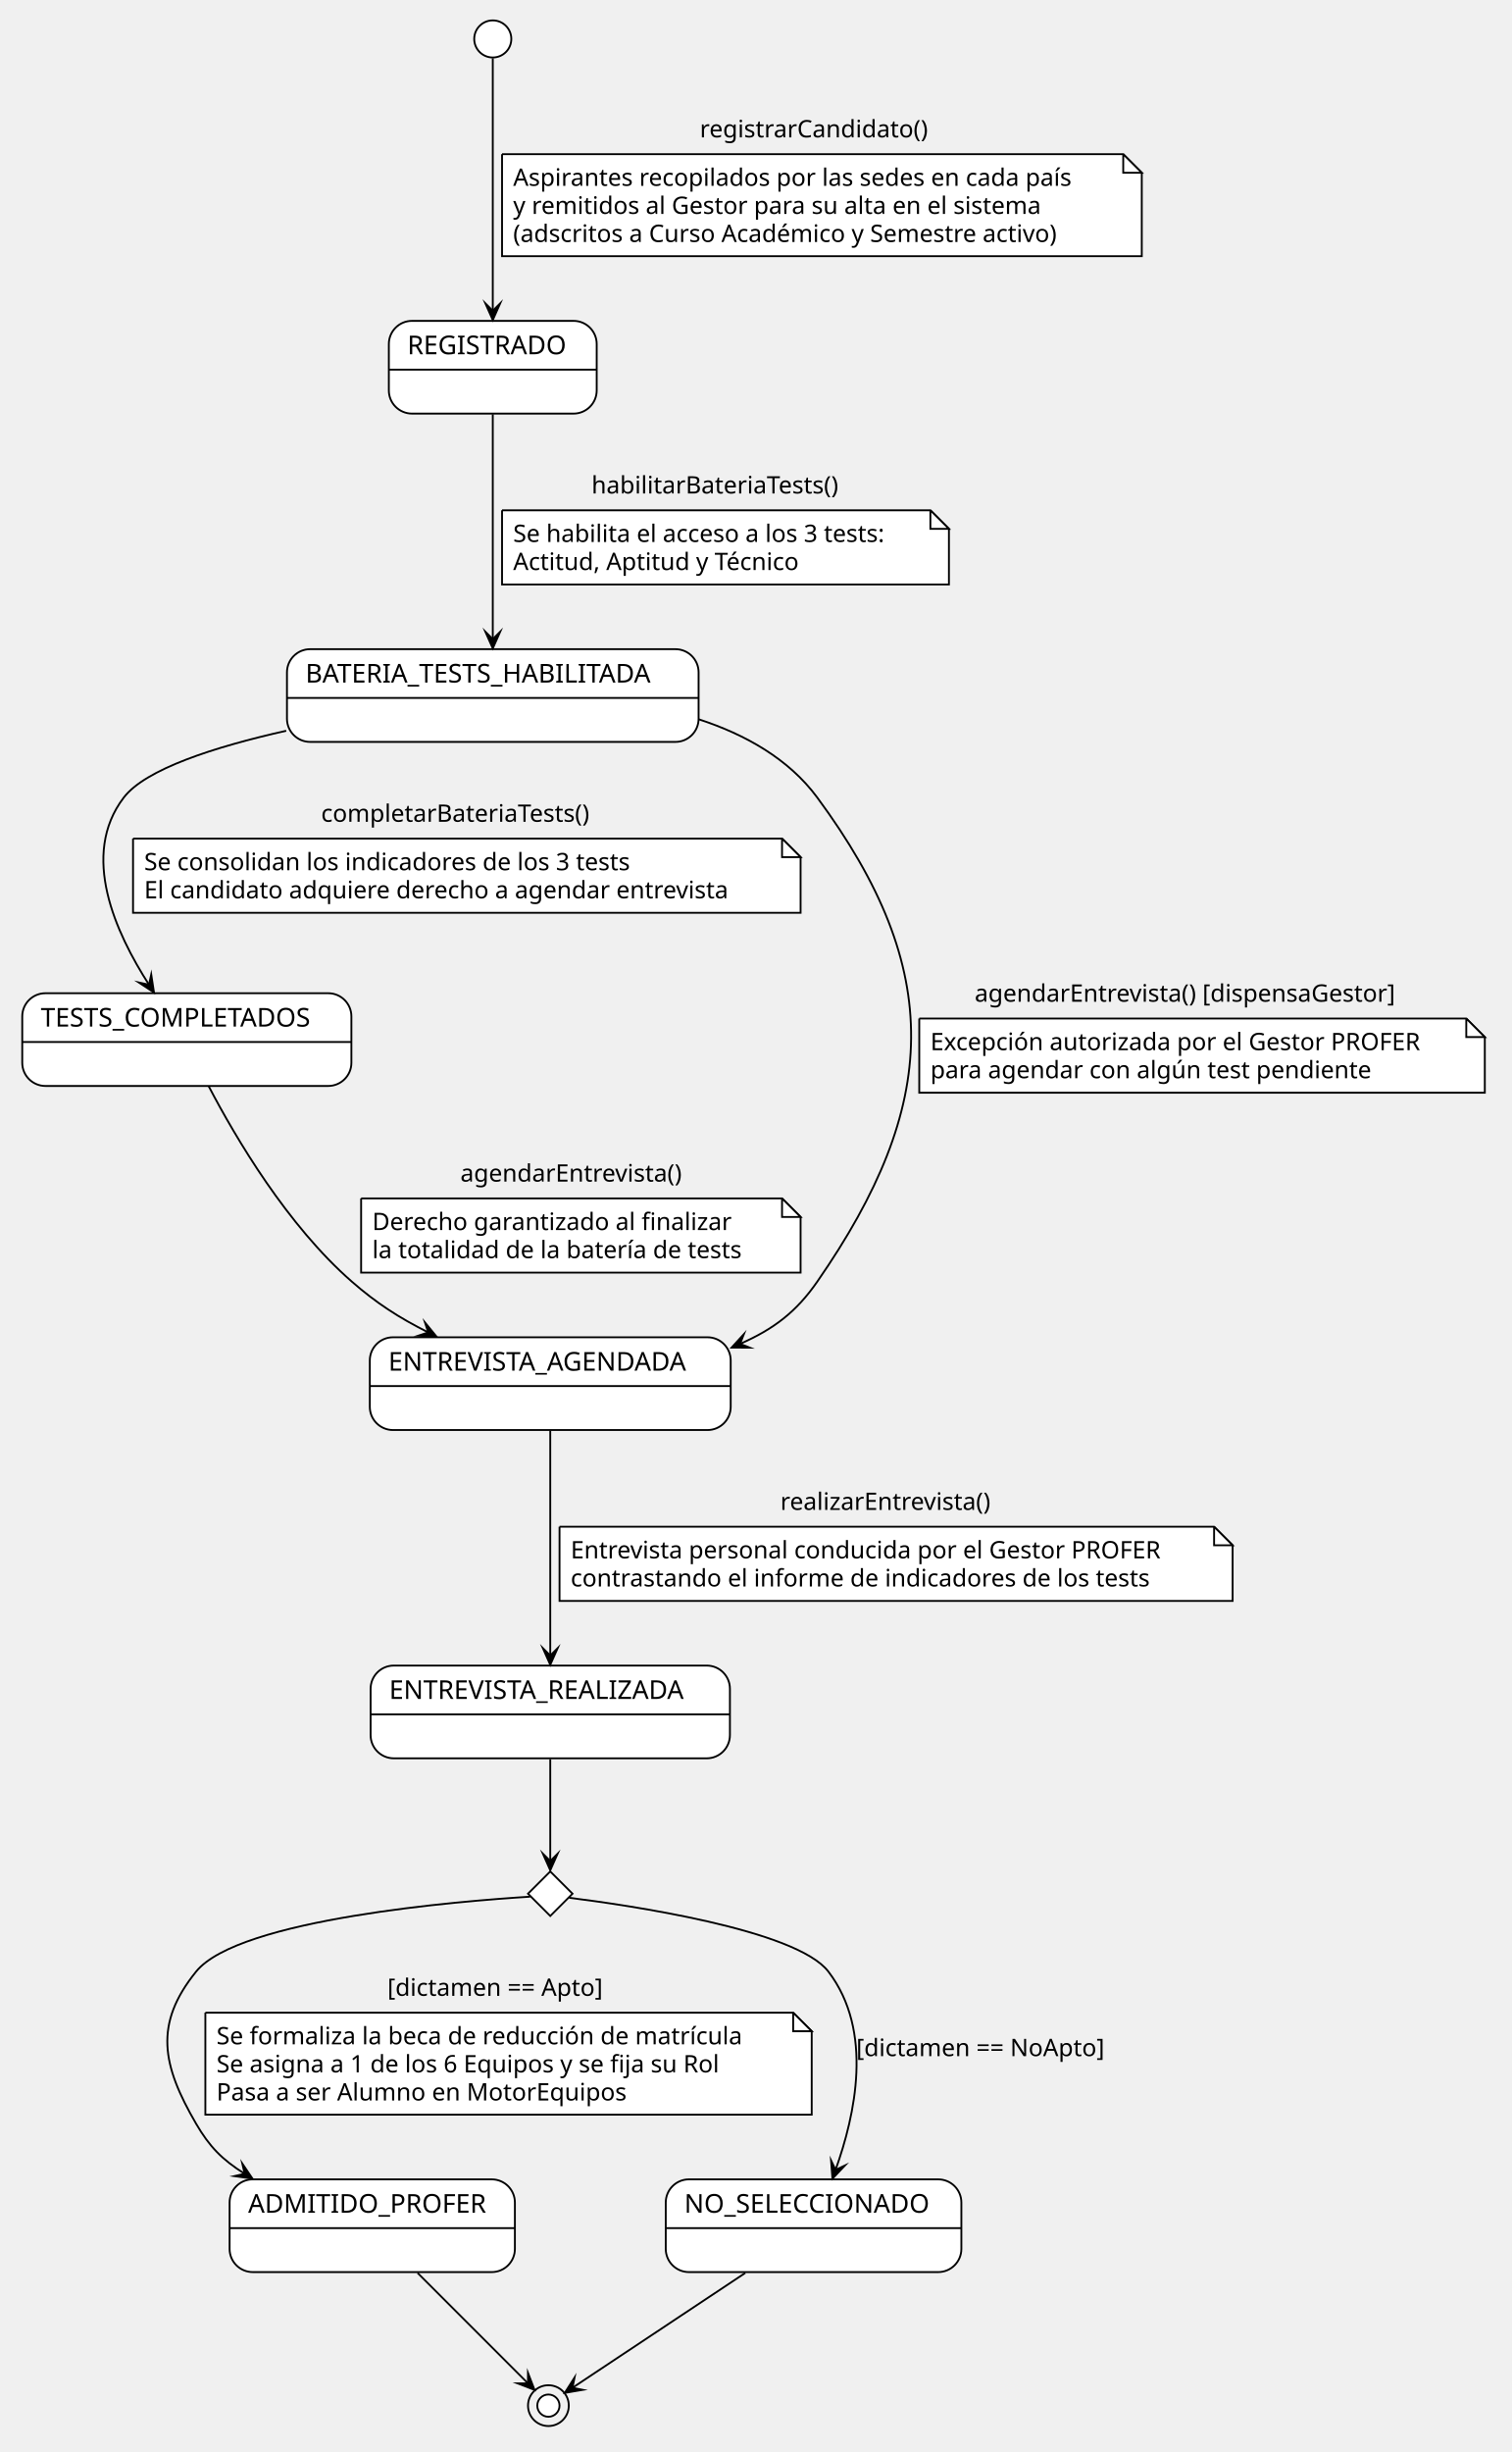
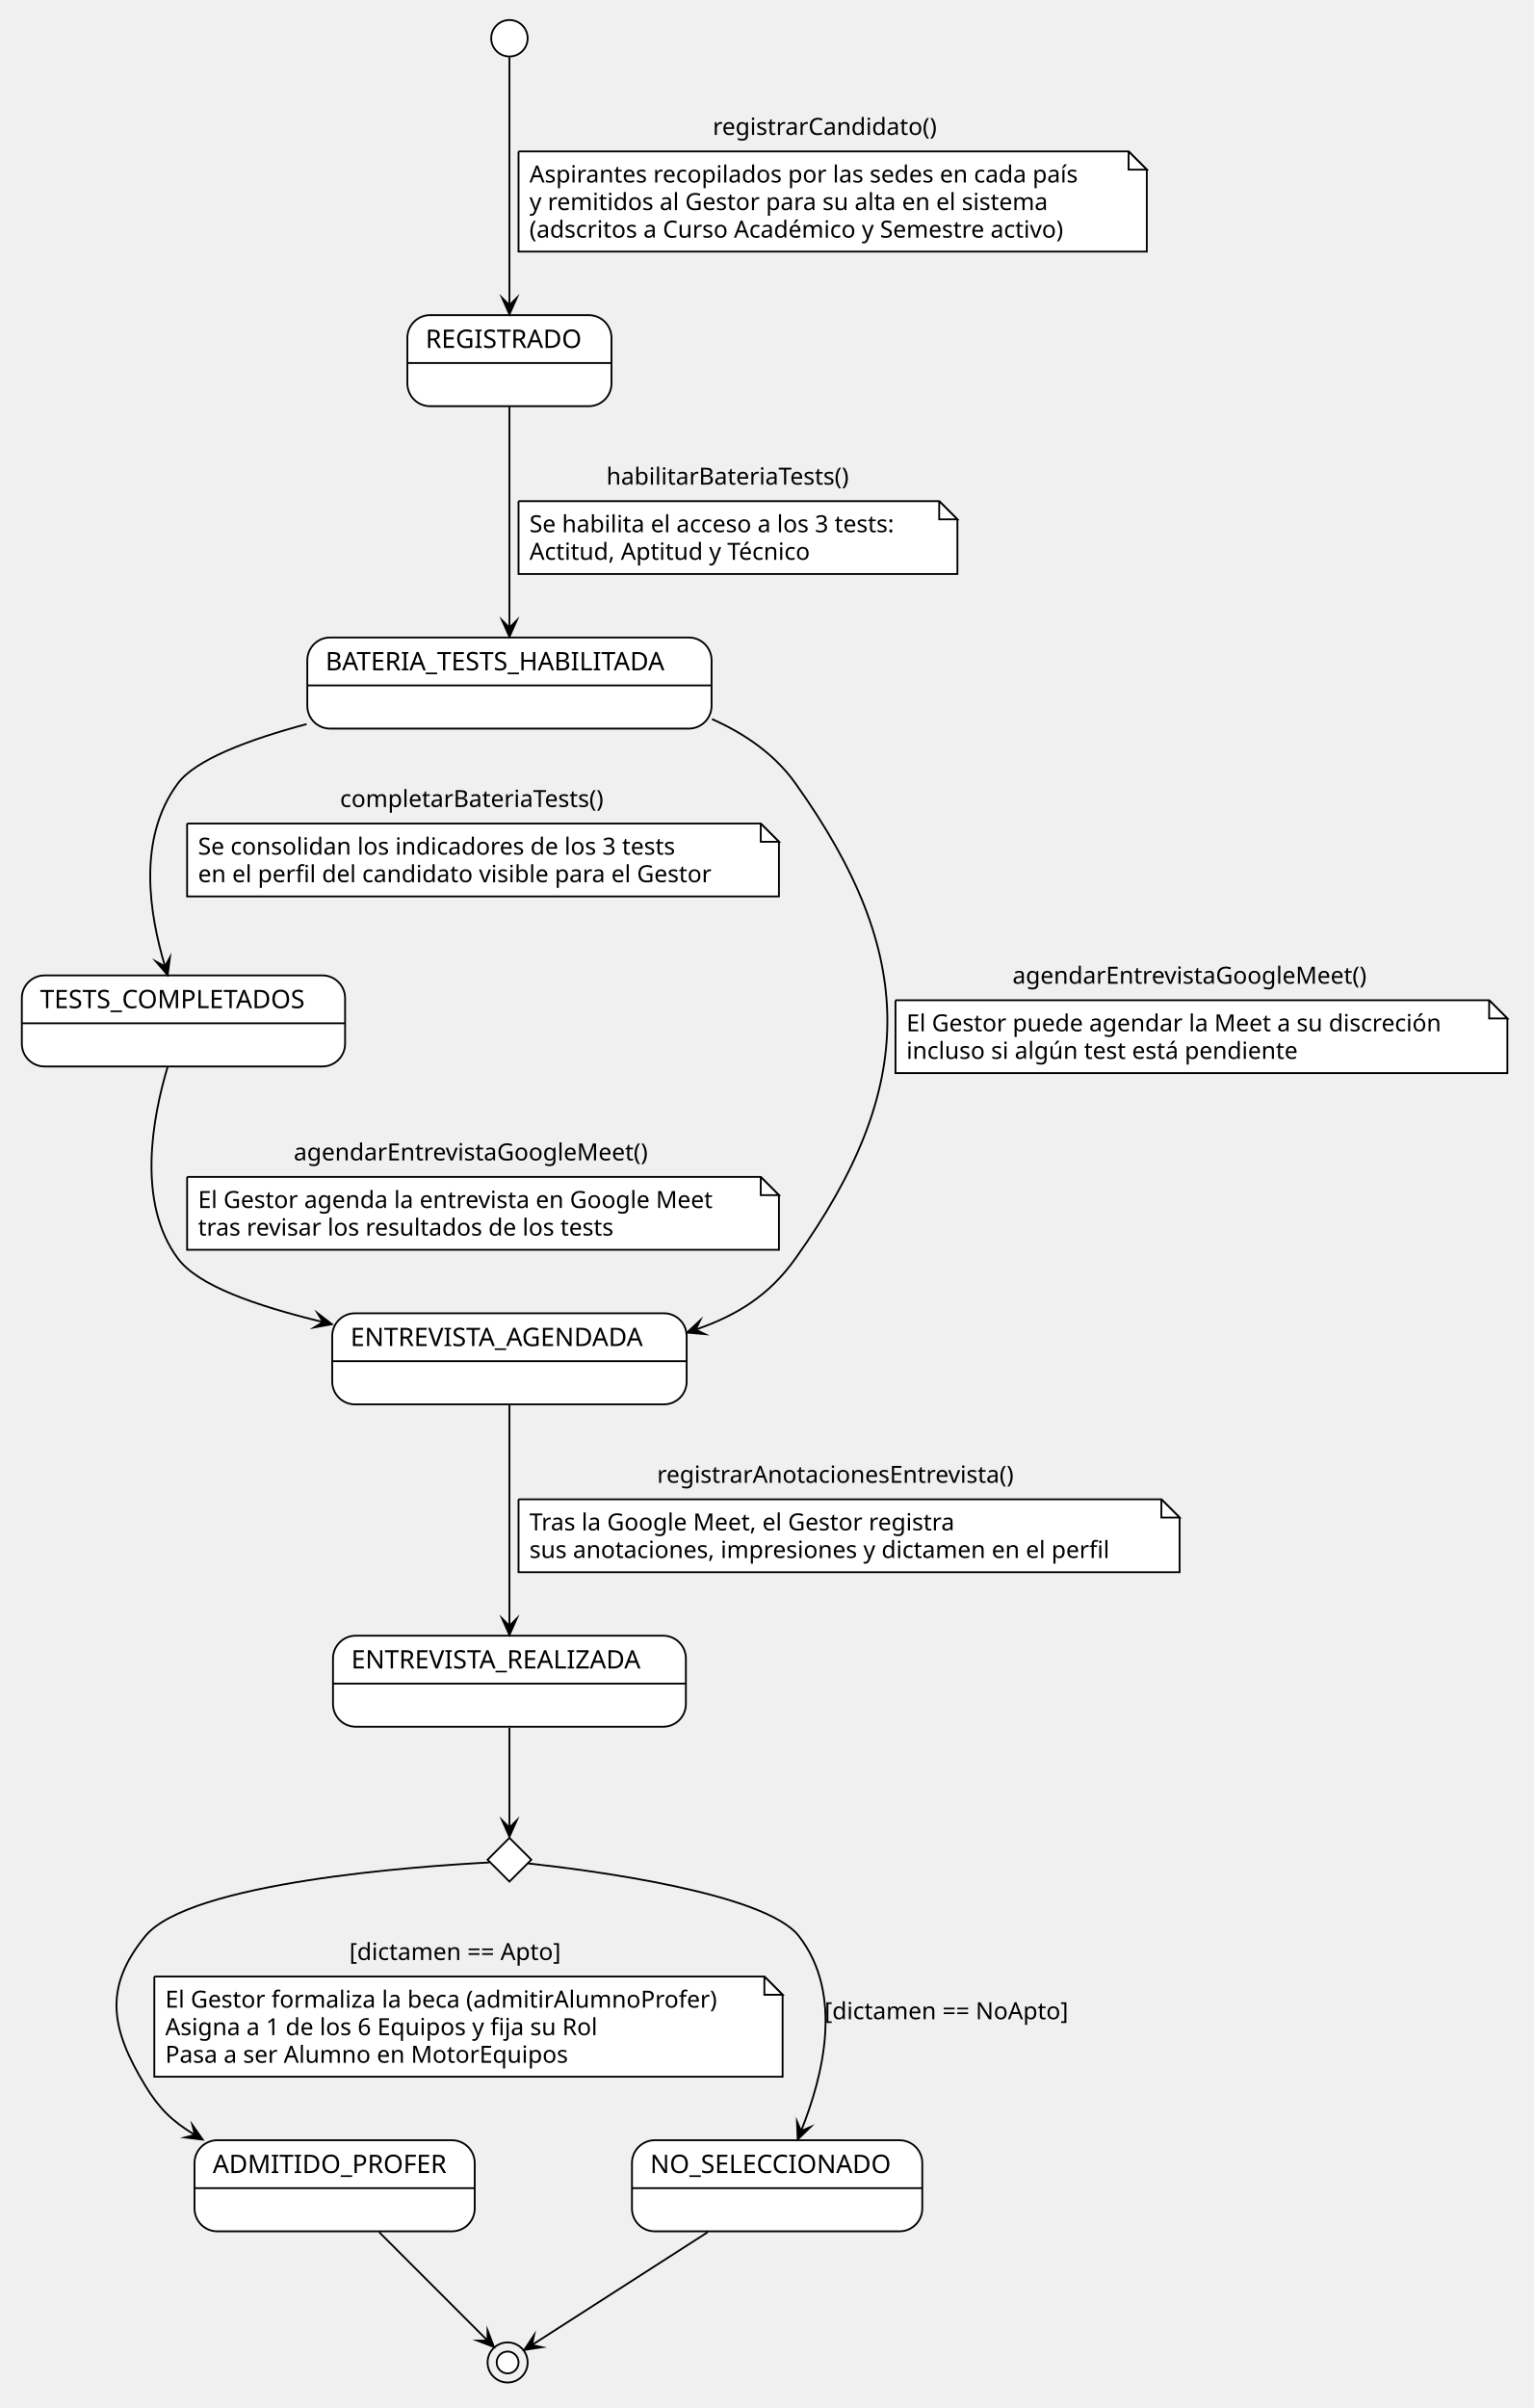
- <svg xmlns="http://www.w3.org/2000/svg" version="1.1" data-diagram-type="STATE" style="width:815px;height:1322px;background:#FFFFFF;" width="815px" height="1322px" viewBox="0 0 815 1322" zoomAndPan="magnify" preserveAspectRatio="none" contentStyleType="text/css">
+ <svg xmlns="http://www.w3.org/2000/svg" version="1.1" data-diagram-type="STATE" style="width:842px;height:1322px;background:#FFFFFF;" width="842px" height="1322px" viewBox="0 0 842 1322" zoomAndPan="magnify" preserveAspectRatio="none" contentStyleType="text/css">
  <defs />
  <g font-family="sans-serif" lengthAdjust="spacing">
    <g class="entity" data-qualified-name="c_dictamen" id="ent0001">
-       <polygon points="296.75,1009,308.75,1021,296.75,1033,284.75,1021,296.75,1009" fill="#FFF" style="stroke:#000;stroke-width:1;stroke-linejoin:miter;stroke-miterlimit:10;" />
+       <polygon points="279.75,1009,291.75,1021,279.75,1033,267.75,1021,279.75,1009" fill="#FFF" style="stroke:#000;stroke-width:1;stroke-linejoin:miter;stroke-miterlimit:10;" />
    </g>
    <g class="start_entity" data-qualified-name=".start." id="ent0002" data-source-line="8">
-       <ellipse cx="265.75" cy="21" rx="10" ry="10" fill="#FFF" style="stroke:#000;stroke-width:1;" />
+       <ellipse cx="279.75" cy="21" rx="10" ry="10" fill="#FFF" style="stroke:#000;stroke-width:1;" />
    </g>
    <g class="entity" data-qualified-name="REGISTRADO" id="ent0003" data-source-line="8">
-       <rect x="209.7" y="173" width="112.094" height="50" fill="#FFF" style="stroke:#000;stroke-width:1;" rx="12.5" ry="12.5" />
-       <line x1="209.7" y1="199.297" x2="321.794" y2="199.297" style="stroke:#000;stroke-width:1;" />
-       <text x="219.7" y="190.995" fill="#000" font-size="14" textLength="92.094" font-family="Verdana">REGISTRADO</text>
+       <rect x="223.7" y="173" width="112.094" height="50" fill="#FFF" style="stroke:#000;stroke-width:1;" rx="12.5" ry="12.5" />
+       <line x1="223.7" y1="199.297" x2="335.794" y2="199.297" style="stroke:#000;stroke-width:1;" />
+       <text x="233.7" y="190.995" fill="#000" font-size="14" textLength="92.094" font-family="Verdana">REGISTRADO</text>
    </g>
    <g class="entity" data-qualified-name="BATERIA_TESTS_HABILITADA" id="ent0005" data-source-line="15">
-       <rect x="154.76" y="350" width="221.988" height="50" fill="#FFF" style="stroke:#000;stroke-width:1;" rx="12.5" ry="12.5" />
-       <line x1="154.76" y1="376.297" x2="376.748" y2="376.297" style="stroke:#000;stroke-width:1;" />
-       <text x="164.76" y="367.995" fill="#000" font-size="14" textLength="201.988" font-family="Verdana">BATERIA_TESTS_HABILITADA</text>
+       <rect x="168.76" y="350" width="221.988" height="50" fill="#FFF" style="stroke:#000;stroke-width:1;" rx="12.5" ry="12.5" />
+       <line x1="168.76" y1="376.297" x2="390.748" y2="376.297" style="stroke:#000;stroke-width:1;" />
+       <text x="178.76" y="367.995" fill="#000" font-size="14" textLength="201.988" font-family="Verdana">BATERIA_TESTS_HABILITADA</text>
    </g>
    <g class="entity" data-qualified-name="TESTS_COMPLETADOS" id="ent0007" data-source-line="21">
      <rect x="12" y="535.5" width="177.5" height="50" fill="#FFF" style="stroke:#000;stroke-width:1;" rx="12.5" ry="12.5" />
      <line x1="12" y1="561.797" x2="189.5" y2="561.797" style="stroke:#000;stroke-width:1;" />
      <text x="22" y="553.495" fill="#000" font-size="14" textLength="157.5" font-family="Verdana">TESTS_COMPLETADOS</text>
    </g>
    <g class="entity" data-qualified-name="ENTREVISTA_AGENDADA" id="ent0009" data-source-line="28">
-       <rect x="199.44" y="721" width="194.624" height="50" fill="#FFF" style="stroke:#000;stroke-width:1;" rx="12.5" ry="12.5" />
-       <line x1="199.44" y1="747.297" x2="394.064" y2="747.297" style="stroke:#000;stroke-width:1;" />
-       <text x="209.44" y="738.995" fill="#000" font-size="14" textLength="174.624" font-family="Verdana">ENTREVISTA_AGENDADA</text>
+       <rect x="182.44" y="721" width="194.624" height="50" fill="#FFF" style="stroke:#000;stroke-width:1;" rx="12.5" ry="12.5" />
+       <line x1="182.44" y1="747.297" x2="377.064" y2="747.297" style="stroke:#000;stroke-width:1;" />
+       <text x="192.44" y="738.995" fill="#000" font-size="14" textLength="174.624" font-family="Verdana">ENTREVISTA_AGENDADA</text>
    </g>
    <g class="entity" data-qualified-name="ENTREVISTA_REALIZADA" id="ent0012" data-source-line="41">
-       <rect x="199.87" y="898" width="193.77" height="50" fill="#FFF" style="stroke:#000;stroke-width:1;" rx="12.5" ry="12.5" />
-       <line x1="199.87" y1="924.297" x2="393.64" y2="924.297" style="stroke:#000;stroke-width:1;" />
-       <text x="209.87" y="915.995" fill="#000" font-size="14" textLength="173.77" font-family="Verdana">ENTREVISTA_REALIZADA</text>
+       <rect x="182.87" y="898" width="193.77" height="50" fill="#FFF" style="stroke:#000;stroke-width:1;" rx="12.5" ry="12.5" />
+       <line x1="182.87" y1="924.297" x2="376.64" y2="924.297" style="stroke:#000;stroke-width:1;" />
+       <text x="192.87" y="915.995" fill="#000" font-size="14" textLength="173.77" font-family="Verdana">ENTREVISTA_REALIZADA</text>
    </g>
    <g class="entity" data-qualified-name="ADMITIDO_PROFER" id="ent0015" data-source-line="50">
-       <rect x="123.82" y="1175" width="153.861" height="50" fill="#FFF" style="stroke:#000;stroke-width:1;" rx="12.5" ry="12.5" />
-       <line x1="123.82" y1="1201.297" x2="277.681" y2="1201.297" style="stroke:#000;stroke-width:1;" />
-       <text x="133.82" y="1192.995" fill="#000" font-size="14" textLength="133.861" font-family="Verdana">ADMITIDO_PROFER</text>
+       <rect x="106.82" y="1175" width="153.861" height="50" fill="#FFF" style="stroke:#000;stroke-width:1;" rx="12.5" ry="12.5" />
+       <line x1="106.82" y1="1201.297" x2="260.681" y2="1201.297" style="stroke:#000;stroke-width:1;" />
+       <text x="116.82" y="1192.995" fill="#000" font-size="14" textLength="133.861" font-family="Verdana">ADMITIDO_PROFER</text>
    </g>
    <g class="entity" data-qualified-name="NO_SELECCIONADO" id="ent0017" data-source-line="57">
-       <rect x="359.04" y="1175" width="159.419" height="50" fill="#FFF" style="stroke:#000;stroke-width:1;" rx="12.5" ry="12.5" />
-       <line x1="359.04" y1="1201.297" x2="518.459" y2="1201.297" style="stroke:#000;stroke-width:1;" />
-       <text x="369.04" y="1192.995" fill="#000" font-size="14" textLength="139.419" font-family="Verdana">NO_SELECCIONADO</text>
+       <rect x="347.04" y="1175" width="159.419" height="50" fill="#FFF" style="stroke:#000;stroke-width:1;" rx="12.5" ry="12.5" />
+       <line x1="347.04" y1="1201.297" x2="506.459" y2="1201.297" style="stroke:#000;stroke-width:1;" />
+       <text x="357.04" y="1192.995" fill="#000" font-size="14" textLength="139.419" font-family="Verdana">NO_SELECCIONADO</text>
    </g>
    <g class="end_entity" data-qualified-name=".end." id="ent0019" data-source-line="59">
-       <ellipse cx="295.75" cy="1297" rx="11" ry="11" fill="none" style="stroke:#000;stroke-width:1;" />
-       <ellipse cx="295.75" cy="1297" rx="6" ry="6" fill="#FFF" style="stroke:#000;stroke-width:1;" />
+       <ellipse cx="278.75" cy="1297" rx="11" ry="11" fill="none" style="stroke:#000;stroke-width:1;" />
+       <ellipse cx="278.75" cy="1297" rx="6" ry="6" fill="#FFF" style="stroke:#000;stroke-width:1;" />
    </g>
    <g class="link" data-entity-1="ent0002" data-entity-2="ent0003" id="lnk4" data-source-line="8" data-link-type="dependency">
-       <path d="M265.75,31.41 C265.75,57.82 265.75,128.27 265.75,167.55" style="stroke:#000;stroke-width:1;" fill="none" id="*start*-to-REGISTRADO" />
-       <polygon points="265.75,172.55,269.75,163.55,265.75,167.55,261.75,163.55,265.75,172.55" fill="#000" style="stroke:#000;stroke-width:1;stroke-linejoin:miter;stroke-miterlimit:10;" />
-       <text x="377.407" y="74.067" fill="#000" font-size="13" textLength="132.292" font-family="Verdana">registrarCandidato()</text>
-       <path d="M270.75,83.133 L270.75,138.133 L615.75,138.133 L615.75,93.133 L605.75,83.133 L270.75,83.133" style="stroke:#000;stroke-width:1;" fill="#FFF" />
-       <path d="M605.75,83.133 L605.75,93.133 L615.75,93.133 L605.75,83.133" style="stroke:#000;stroke-width:1;" fill="#FFF" />
-       <text x="276.75" y="100.2" fill="#000" font-size="13" textLength="324.606" font-family="Verdana">Aspirantes recopilados por las sedes en cada país</text>
-       <text x="276.75" y="115.333" fill="#000" font-size="13" textLength="308.921" font-family="Verdana">y remitidos al Gestor para su alta en el sistema</text>
-       <text x="276.75" y="130.465" fill="#000" font-size="13" textLength="320.131" font-family="Verdana">(adscritos a Curso Académico y Semestre activo)</text>
+       <path d="M279.75,31.41 C279.75,57.82 279.75,128.27 279.75,167.55" style="stroke:#000;stroke-width:1;" fill="none" id="*start*-to-REGISTRADO" />
+       <polygon points="279.75,172.55,283.75,163.55,279.75,167.55,275.75,163.55,279.75,172.55" fill="#000" style="stroke:#000;stroke-width:1;stroke-linejoin:miter;stroke-miterlimit:10;" />
+       <text x="391.407" y="74.067" fill="#000" font-size="13" textLength="132.292" font-family="Verdana">registrarCandidato()</text>
+       <path d="M284.75,83.133 L284.75,138.133 L629.75,138.133 L629.75,93.133 L619.75,83.133 L284.75,83.133" style="stroke:#000;stroke-width:1;" fill="#FFF" />
+       <path d="M619.75,83.133 L619.75,93.133 L629.75,93.133 L619.75,83.133" style="stroke:#000;stroke-width:1;" fill="#FFF" />
+       <text x="290.75" y="100.2" fill="#000" font-size="13" textLength="324.606" font-family="Verdana">Aspirantes recopilados por las sedes en cada país</text>
+       <text x="290.75" y="115.333" fill="#000" font-size="13" textLength="308.921" font-family="Verdana">y remitidos al Gestor para su alta en el sistema</text>
+       <text x="290.75" y="130.465" fill="#000" font-size="13" textLength="320.131" font-family="Verdana">(adscritos a Curso Académico y Semestre activo)</text>
    </g>
    <g class="link" data-entity-1="ent0003" data-entity-2="ent0005" id="lnk6" data-source-line="15" data-link-type="dependency">
-       <path d="M265.75,223.33 C265.75,256.67 265.75,311.21 265.75,344.59" style="stroke:#000;stroke-width:1;" fill="none" id="REGISTRADO-to-BATERIA_TESTS_HABILITADA" />
-       <polygon points="265.75,349.59,269.75,340.59,265.75,344.59,261.75,340.59,265.75,349.59" fill="#000" style="stroke:#000;stroke-width:1;stroke-linejoin:miter;stroke-miterlimit:10;" />
-       <text x="318.996" y="266.067" fill="#000" font-size="13" textLength="145.33" font-family="Verdana">habilitarBateriaTests()</text>
-       <path d="M270.75,275.133 L270.75,315.133 L511.75,315.133 L511.75,285.133 L501.75,275.133 L270.75,275.133" style="stroke:#000;stroke-width:1;" fill="#FFF" />
-       <path d="M501.75,275.133 L501.75,285.133 L511.75,285.133 L501.75,275.133" style="stroke:#000;stroke-width:1;" fill="#FFF" />
-       <text x="276.75" y="292.2" fill="#000" font-size="13" textLength="220.822" font-family="Verdana">Se habilita el acceso a los 3 tests:</text>
-       <text x="276.75" y="307.333" fill="#000" font-size="13" textLength="168.042" font-family="Verdana">Actitud, Aptitud y Técnico</text>
+       <path d="M279.75,223.33 C279.75,256.67 279.75,311.21 279.75,344.59" style="stroke:#000;stroke-width:1;" fill="none" id="REGISTRADO-to-BATERIA_TESTS_HABILITADA" />
+       <polygon points="279.75,349.59,283.75,340.59,279.75,344.59,275.75,340.59,279.75,349.59" fill="#000" style="stroke:#000;stroke-width:1;stroke-linejoin:miter;stroke-miterlimit:10;" />
+       <text x="332.996" y="266.067" fill="#000" font-size="13" textLength="145.33" font-family="Verdana">habilitarBateriaTests()</text>
+       <path d="M284.75,275.133 L284.75,315.133 L525.75,315.133 L525.75,285.133 L515.75,275.133 L284.75,275.133" style="stroke:#000;stroke-width:1;" fill="#FFF" />
+       <path d="M515.75,275.133 L515.75,285.133 L525.75,285.133 L515.75,275.133" style="stroke:#000;stroke-width:1;" fill="#FFF" />
+       <text x="290.75" y="292.2" fill="#000" font-size="13" textLength="220.822" font-family="Verdana">Se habilita el acceso a los 3 tests:</text>
+       <text x="290.75" y="307.333" fill="#000" font-size="13" textLength="168.042" font-family="Verdana">Actitud, Aptitud y Técnico</text>
    </g>
    <g class="link" data-entity-1="ent0005" data-entity-2="ent0007" id="lnk8" data-source-line="21" data-link-type="dependency">
-       <path d="M154.35,394 C115.4,402.75 78.44,414.72 66.75,430 C43.03,461.02 62.38,502.892 80.35,530.902" style="stroke:#000;stroke-width:1;" fill="none" id="BATERIA_TESTS_HABILITADA-to-TESTS_COMPLETADOS" />
-       <polygon points="83.05,535.11,81.557,525.375,80.35,530.902,74.823,529.695,83.05,535.11" fill="#000" style="stroke:#000;stroke-width:1;stroke-linejoin:miter;stroke-miterlimit:10;" />
-       <text x="173.171" y="443.067" fill="#000" font-size="13" textLength="157.663" font-family="Verdana">completarBateriaTests()</text>
-       <path d="M71.75,452.133 L71.75,492.133 L431.75,492.133 L431.75,462.133 L421.75,452.133 L71.75,452.133" style="stroke:#000;stroke-width:1;" fill="#FFF" />
-       <path d="M421.75,452.133 L421.75,462.133 L431.75,462.133 L421.75,452.133" style="stroke:#000;stroke-width:1;" fill="#FFF" />
-       <text x="77.75" y="469.2" fill="#000" font-size="13" textLength="283.01" font-family="Verdana">Se consolidan los indicadores de los 3 tests</text>
-       <text x="77.75" y="484.333" fill="#000" font-size="13" textLength="339.504" font-family="Verdana">El candidato adquiere derecho a agendar entrevista</text>
+       <path d="M168.38,397.53 C136.35,406.11 107.41,417.06 97.75,430 C75.02,460.46 82.174,502.351 90.634,530.561" style="stroke:#000;stroke-width:1;" fill="none" id="BATERIA_TESTS_HABILITADA-to-TESTS_COMPLETADOS" />
+       <polygon points="92.07,535.35,93.316,525.58,90.634,530.561,85.653,527.878,92.07,535.35" fill="#000" style="stroke:#000;stroke-width:1;stroke-linejoin:miter;stroke-miterlimit:10;" />
+       <text x="186.708" y="443.067" fill="#000" font-size="13" textLength="157.663" font-family="Verdana">completarBateriaTests()</text>
+       <path d="M102.75,452.133 L102.75,492.133 L427.75,492.133 L427.75,462.133 L417.75,452.133 L102.75,452.133" style="stroke:#000;stroke-width:1;" fill="#FFF" />
+       <path d="M417.75,452.133 L417.75,462.133 L427.75,462.133 L417.75,452.133" style="stroke:#000;stroke-width:1;" fill="#FFF" />
+       <text x="108.75" y="469.2" fill="#000" font-size="13" textLength="283.01" font-family="Verdana">Se consolidan los indicadores de los 3 tests</text>
+       <text x="108.75" y="484.333" fill="#000" font-size="13" textLength="304.58" font-family="Verdana">en el perfil del candidato visible para el Gestor</text>
    </g>
    <g class="link" data-entity-1="ent0007" data-entity-2="ent0009" id="lnk10" data-source-line="28" data-link-type="dependency">
-       <path d="M112.57,585.69 C127.36,613.95 155.03,660.67 189.75,691 C203.15,702.7 215.066,710.358 230.946,718.368" style="stroke:#000;stroke-width:1;" fill="none" id="TESTS_COMPLETADOS-to-ENTREVISTA_AGENDADA" />
-       <polygon points="235.41,720.62,229.176,712.995,230.946,718.368,225.573,720.138,235.41,720.62" fill="#000" style="stroke:#000;stroke-width:1;stroke-linejoin:miter;stroke-miterlimit:10;" />
-       <text x="248.268" y="637.067" fill="#000" font-size="13" textLength="130.197" font-family="Verdana">agendarEntrevista()</text>
-       <path d="M194.75,646.133 L194.75,686.133 L431.75,686.133 L431.75,656.133 L421.75,646.133 L194.75,646.133" style="stroke:#000;stroke-width:1;" fill="#FFF" />
-       <path d="M421.75,646.133 L421.75,656.133 L431.75,656.133 L421.75,646.133" style="stroke:#000;stroke-width:1;" fill="#FFF" />
-       <text x="200.75" y="663.2" fill="#000" font-size="13" textLength="207.892" font-family="Verdana">Derecho garantizado al finalizar</text>
-       <text x="200.75" y="678.333" fill="#000" font-size="13" textLength="216.233" font-family="Verdana">la totalidad de la batería de tests</text>
+       <path d="M92.07,585.65 C83.61,613.86 75.02,660.54 97.75,691 C108.79,705.79 140.15,716.803 177.4,725.823" style="stroke:#000;stroke-width:1;" fill="none" id="TESTS_COMPLETADOS-to-ENTREVISTA_AGENDADA" />
+       <polygon points="182.26,727,174.454,720.994,177.4,725.823,172.571,728.77,182.26,727" fill="#000" style="stroke:#000;stroke-width:1;stroke-linejoin:miter;stroke-miterlimit:10;" />
+       <text x="161.302" y="637.067" fill="#000" font-size="13" textLength="208.349" font-family="Verdana">agendarEntrevistaGoogleMeet()</text>
+       <path d="M102.75,646.133 L102.75,686.133 L427.75,686.133 L427.75,656.133 L417.75,646.133 L102.75,646.133" style="stroke:#000;stroke-width:1;" fill="#FFF" />
+       <path d="M417.75,646.133 L417.75,656.133 L427.75,656.133 L417.75,646.133" style="stroke:#000;stroke-width:1;" fill="#FFF" />
+       <text x="108.75" y="663.2" fill="#000" font-size="13" textLength="304.453" font-family="Verdana">El Gestor agenda la entrevista en Google Meet</text>
+       <text x="108.75" y="678.333" fill="#000" font-size="13" textLength="247.381" font-family="Verdana">tras revisar los resultados de los tests</text>
    </g>
    <g class="link" data-entity-1="ent0005" data-entity-2="ent0009" id="lnk11" data-source-line="35" data-link-type="dependency">
-       <path d="M376.93,387.85 C401.75,395.94 425.27,409.02 440.75,430 C509.63,523.34 506.82,595.66 440.75,691 C429.5,707.24 417.301,716.597 399.121,724.547" style="stroke:#000;stroke-width:1;" fill="none" id="BATERIA_TESTS_HABILITADA-to-ENTREVISTA_AGENDADA" />
-       <polygon points="394.54,726.55,404.389,726.609,399.121,724.547,401.183,719.279,394.54,726.55" fill="#000" style="stroke:#000;stroke-width:1;stroke-linejoin:miter;stroke-miterlimit:10;" />
-       <text x="525.645" y="540.067" fill="#000" font-size="13" textLength="245.578" font-family="Verdana">agendarEntrevista() [dispensaGestor]</text>
-       <path d="M495.75,549.133 L495.75,589.133 L800.75,589.133 L800.75,559.133 L790.75,549.133 L495.75,549.133" style="stroke:#000;stroke-width:1;" fill="#FFF" />
-       <path d="M790.75,549.133 L790.75,559.133 L800.75,559.133 L790.75,549.133" style="stroke:#000;stroke-width:1;" fill="#FFF" />
-       <text x="501.75" y="566.2" fill="#000" font-size="13" textLength="284.369" font-family="Verdana">Excepción autorizada por el Gestor PROFER</text>
-       <text x="501.75" y="581.333" fill="#000" font-size="13" textLength="254.509" font-family="Verdana">para agendar con algún test pendiente</text>
+       <path d="M390.98,394.78 C408.95,402.76 425.37,414.05 436.75,430 C504.13,524.43 504.13,596.57 436.75,691 C422.52,710.94 405.156,721.968 381.996,729.968" style="stroke:#000;stroke-width:1;" fill="none" id="BATERIA_TESTS_HABILITADA-to-ENTREVISTA_AGENDADA" />
+       <polygon points="377.27,731.6,387.083,732.442,381.996,729.968,384.471,724.881,377.27,731.6" fill="#000" style="stroke:#000;stroke-width:1;stroke-linejoin:miter;stroke-miterlimit:10;" />
+       <text x="555.989" y="540.067" fill="#000" font-size="13" textLength="208.349" font-family="Verdana">agendarEntrevistaGoogleMeet()</text>
+       <path d="M491.75,549.133 L491.75,589.133 L827.75,589.133 L827.75,559.133 L817.75,549.133 L491.75,549.133" style="stroke:#000;stroke-width:1;" fill="#FFF" />
+       <path d="M817.75,549.133 L817.75,559.133 L827.75,559.133 L817.75,549.133" style="stroke:#000;stroke-width:1;" fill="#FFF" />
+       <text x="497.75" y="566.2" fill="#000" font-size="13" textLength="315.828" font-family="Verdana">El Gestor puede agendar la Meet a su discreción</text>
+       <text x="497.75" y="581.333" fill="#000" font-size="13" textLength="231.417" font-family="Verdana">incluso si algún test está pendiente</text>
    </g>
    <g class="link" data-entity-1="ent0009" data-entity-2="ent0012" id="lnk13" data-source-line="41" data-link-type="dependency">
-       <path d="M296.75,771.33 C296.75,804.67 296.75,859.21 296.75,892.59" style="stroke:#000;stroke-width:1;" fill="none" id="ENTREVISTA_AGENDADA-to-ENTREVISTA_REALIZADA" />
-       <polygon points="296.75,897.59,300.75,888.59,296.75,892.59,292.75,888.59,296.75,897.59" fill="#000" style="stroke:#000;stroke-width:1;stroke-linejoin:miter;stroke-miterlimit:10;" />
-       <text x="420.83" y="814.067" fill="#000" font-size="13" textLength="124.846" font-family="Verdana">realizarEntrevista()</text>
-       <path d="M301.75,823.133 L301.75,863.133 L664.75,863.133 L664.75,833.133 L654.75,823.133 L301.75,823.133" style="stroke:#000;stroke-width:1;" fill="#FFF" />
-       <path d="M654.75,823.133 L654.75,833.133 L664.75,833.133 L654.75,823.133" style="stroke:#000;stroke-width:1;" fill="#FFF" />
-       <text x="307.75" y="840.2" fill="#000" font-size="13" textLength="342.005" font-family="Verdana">Entrevista personal conducida por el Gestor PROFER</text>
-       <text x="307.75" y="855.333" fill="#000" font-size="13" textLength="334.68" font-family="Verdana">contrastando el informe de indicadores de los tests</text>
+       <path d="M279.75,771.33 C279.75,804.67 279.75,859.21 279.75,892.59" style="stroke:#000;stroke-width:1;" fill="none" id="ENTREVISTA_AGENDADA-to-ENTREVISTA_REALIZADA" />
+       <polygon points="279.75,897.59,283.75,888.59,279.75,892.59,275.75,888.59,279.75,897.59" fill="#000" style="stroke:#000;stroke-width:1;stroke-linejoin:miter;stroke-miterlimit:10;" />
+       <text x="360.818" y="814.067" fill="#000" font-size="13" textLength="211.783" font-family="Verdana">registrarAnotacionesEntrevista()</text>
+       <path d="M284.75,823.133 L284.75,863.133 L647.75,863.133 L647.75,833.133 L637.75,823.133 L284.75,823.133" style="stroke:#000;stroke-width:1;" fill="#FFF" />
+       <path d="M637.75,823.133 L637.75,833.133 L647.75,833.133 L637.75,823.133" style="stroke:#000;stroke-width:1;" fill="#FFF" />
+       <text x="290.75" y="840.2" fill="#000" font-size="13" textLength="251.919" font-family="Verdana">Tras la Google Meet, el Gestor registra</text>
+       <text x="290.75" y="855.333" fill="#000" font-size="13" textLength="342.919" font-family="Verdana">sus anotaciones, impresiones y dictamen en el perfil</text>
    </g>
    <g class="link" data-entity-1="ent0012" data-entity-2="ent0001" id="lnk14" data-source-line="48" data-link-type="dependency">
-       <path d="M296.75,948.47 C296.75,967.69 296.75,988.6 296.75,1003.38" style="stroke:#000;stroke-width:1;" fill="none" id="ENTREVISTA_REALIZADA-to-c_dictamen" />
-       <polygon points="296.75,1008.38,300.75,999.38,296.75,1003.38,292.75,999.38,296.75,1008.38" fill="#000" style="stroke:#000;stroke-width:1;stroke-linejoin:miter;stroke-miterlimit:10;" />
+       <path d="M279.75,948.47 C279.75,967.69 279.75,988.6 279.75,1003.38" style="stroke:#000;stroke-width:1;" fill="none" id="ENTREVISTA_REALIZADA-to-c_dictamen" />
+       <polygon points="279.75,1008.38,283.75,999.38,279.75,1003.38,275.75,999.38,279.75,1008.38" fill="#000" style="stroke:#000;stroke-width:1;stroke-linejoin:miter;stroke-miterlimit:10;" />
    </g>
    <g class="link" data-entity-1="ent0001" data-entity-2="ent0015" id="lnk16" data-source-line="50" data-link-type="dependency">
-       <path d="M285.9,1022.6 C248.92,1024.91 128.77,1034.51 105.75,1063 C82.84,1091.35 87.42,1113.5 105.75,1145 C112.91,1157.3 119.781,1164.378 131.931,1171.978" style="stroke:#000;stroke-width:1;" fill="none" id="c_dictamen-to-ADMITIDO_PROFER" />
-       <polygon points="136.17,1174.63,130.661,1166.466,131.931,1171.978,126.419,1173.248,136.17,1174.63" fill="#000" style="stroke:#000;stroke-width:1;stroke-linejoin:miter;stroke-miterlimit:10;" />
-       <text x="208.927" y="1076.067" fill="#000" font-size="13" textLength="131.365" font-family="Verdana">[dictamen == Apto]</text>
-       <path d="M110.75,1085.133 L110.75,1140.133 L437.75,1140.133 L437.75,1095.133 L427.75,1085.133 L110.75,1085.133" style="stroke:#000;stroke-width:1;" fill="#FFF" />
-       <path d="M427.75,1085.133 L427.75,1095.133 L437.75,1095.133 L427.75,1085.133" style="stroke:#000;stroke-width:1;" fill="#FFF" />
-       <text x="116.75" y="1102.2" fill="#000" font-size="13" textLength="306.719" font-family="Verdana">Se formaliza la beca de reducción de matrícula</text>
-       <text x="116.75" y="1117.333" fill="#000" font-size="13" textLength="296.88" font-family="Verdana">Se asigna a 1 de los 6 Equipos y se fija su Rol</text>
-       <text x="116.75" y="1132.465" fill="#000" font-size="13" textLength="233.987" font-family="Verdana">Pasa a ser Alumno en MotorEquipos</text>
+       <path d="M268.67,1022.5 C230.28,1024.5 104,1033.27 79.75,1063 C56.71,1091.24 60.83,1113.85 79.75,1145 C87.3,1157.43 94.46,1164.562 107.04,1172.092" style="stroke:#000;stroke-width:1;" fill="none" id="c_dictamen-to-ADMITIDO_PROFER" />
+       <polygon points="111.33,1174.66,105.662,1166.606,107.04,1172.092,101.553,1173.47,111.33,1174.66" fill="#000" style="stroke:#000;stroke-width:1;stroke-linejoin:miter;stroke-miterlimit:10;" />
+       <text x="191.836" y="1076.067" fill="#000" font-size="13" textLength="131.365" font-family="Verdana">[dictamen == Apto]</text>
+       <path d="M84.75,1085.133 L84.75,1140.133 L429.75,1140.133 L429.75,1095.133 L419.75,1085.133 L84.75,1085.133" style="stroke:#000;stroke-width:1;" fill="#FFF" />
+       <path d="M419.75,1085.133 L419.75,1095.133 L429.75,1095.133 L419.75,1085.133" style="stroke:#000;stroke-width:1;" fill="#FFF" />
+       <text x="90.75" y="1102.2" fill="#000" font-size="13" textLength="324.537" font-family="Verdana">El Gestor formaliza la beca (admitirAlumnoProfer)</text>
+       <text x="90.75" y="1117.333" fill="#000" font-size="13" textLength="258.521" font-family="Verdana">Asigna a 1 de los 6 Equipos y fija su Rol</text>
+       <text x="90.75" y="1132.465" fill="#000" font-size="13" textLength="233.987" font-family="Verdana">Pasa a ser Alumno en MotorEquipos</text>
    </g>
    <g class="link" data-entity-1="ent0001" data-entity-2="ent0017" id="lnk18" data-source-line="57" data-link-type="dependency">
-       <path d="M306.98,1023.2 C337.91,1027.06 429.39,1040.25 446.75,1063 C471.29,1095.15 461.16,1140.321 450.61,1169.901" style="stroke:#000;stroke-width:1;" fill="none" id="c_dictamen-to-NO_SELECCIONADO" />
-       <polygon points="448.93,1174.61,455.721,1167.477,450.61,1169.901,448.186,1164.789,448.93,1174.61" fill="#000" style="stroke:#000;stroke-width:1;stroke-linejoin:miter;stroke-miterlimit:10;" />
-       <text x="461.75" y="1108.567" fill="#000" font-size="13" textLength="149.043" font-family="Verdana">[dictamen == NoApto]</text>
+       <path d="M290.13,1023.05 C322.43,1026.55 420.15,1039 438.75,1063 C463.58,1095.04 451.735,1140.317 439.905,1169.927" style="stroke:#000;stroke-width:1;" fill="none" id="c_dictamen-to-NO_SELECCIONADO" />
+       <polygon points="438.05,1174.57,445.104,1167.696,439.905,1169.927,437.675,1164.728,438.05,1174.57" fill="#000" style="stroke:#000;stroke-width:1;stroke-linejoin:miter;stroke-miterlimit:10;" />
+       <text x="452.75" y="1108.567" fill="#000" font-size="13" textLength="149.043" font-family="Verdana">[dictamen == NoApto]</text>
    </g>
    <g class="link" data-entity-1="ent0015" data-entity-2="ent0019" id="lnk20" data-source-line="59" data-link-type="dependency">
-       <path d="M225.21,1225.46 C246.11,1246.36 271.304,1271.554 284.734,1284.984" style="stroke:#000;stroke-width:1;" fill="none" id="ADMITIDO_PROFER-to-*end*" />
-       <polygon points="288.27,1288.52,284.734,1279.328,284.734,1284.984,279.078,1284.984,288.27,1288.52" fill="#000" style="stroke:#000;stroke-width:1;stroke-linejoin:miter;stroke-miterlimit:10;" />
+       <path d="M208.21,1225.46 C229.11,1246.36 254.304,1271.554 267.734,1284.984" style="stroke:#000;stroke-width:1;" fill="none" id="ADMITIDO_PROFER-to-*end*" />
+       <polygon points="271.27,1288.52,267.734,1279.328,267.734,1284.984,262.078,1284.984,271.27,1288.52" fill="#000" style="stroke:#000;stroke-width:1;stroke-linejoin:miter;stroke-miterlimit:10;" />
    </g>
    <g class="link" data-entity-1="ent0017" data-entity-2="ent0019" id="lnk21" data-source-line="60" data-link-type="dependency">
-       <path d="M401.92,1225.46 C369.15,1247.24 327.725,1274.753 308.745,1287.363" style="stroke:#000;stroke-width:1;" fill="none" id="NO_SELECCIONADO-to-*end*" />
-       <polygon points="304.58,1290.13,314.29,1288.481,308.745,1287.363,309.863,1281.818,304.58,1290.13" fill="#000" style="stroke:#000;stroke-width:1;stroke-linejoin:miter;stroke-miterlimit:10;" />
+       <path d="M388.64,1225.46 C354.72,1247.24 311.737,1274.819 292.097,1287.429" style="stroke:#000;stroke-width:1;" fill="none" id="NO_SELECCIONADO-to-*end*" />
+       <polygon points="287.89,1290.13,297.624,1288.633,292.097,1287.429,293.302,1281.902,287.89,1290.13" fill="#000" style="stroke:#000;stroke-width:1;stroke-linejoin:miter;stroke-miterlimit:10;" />
    </g>
  </g>
</svg>
